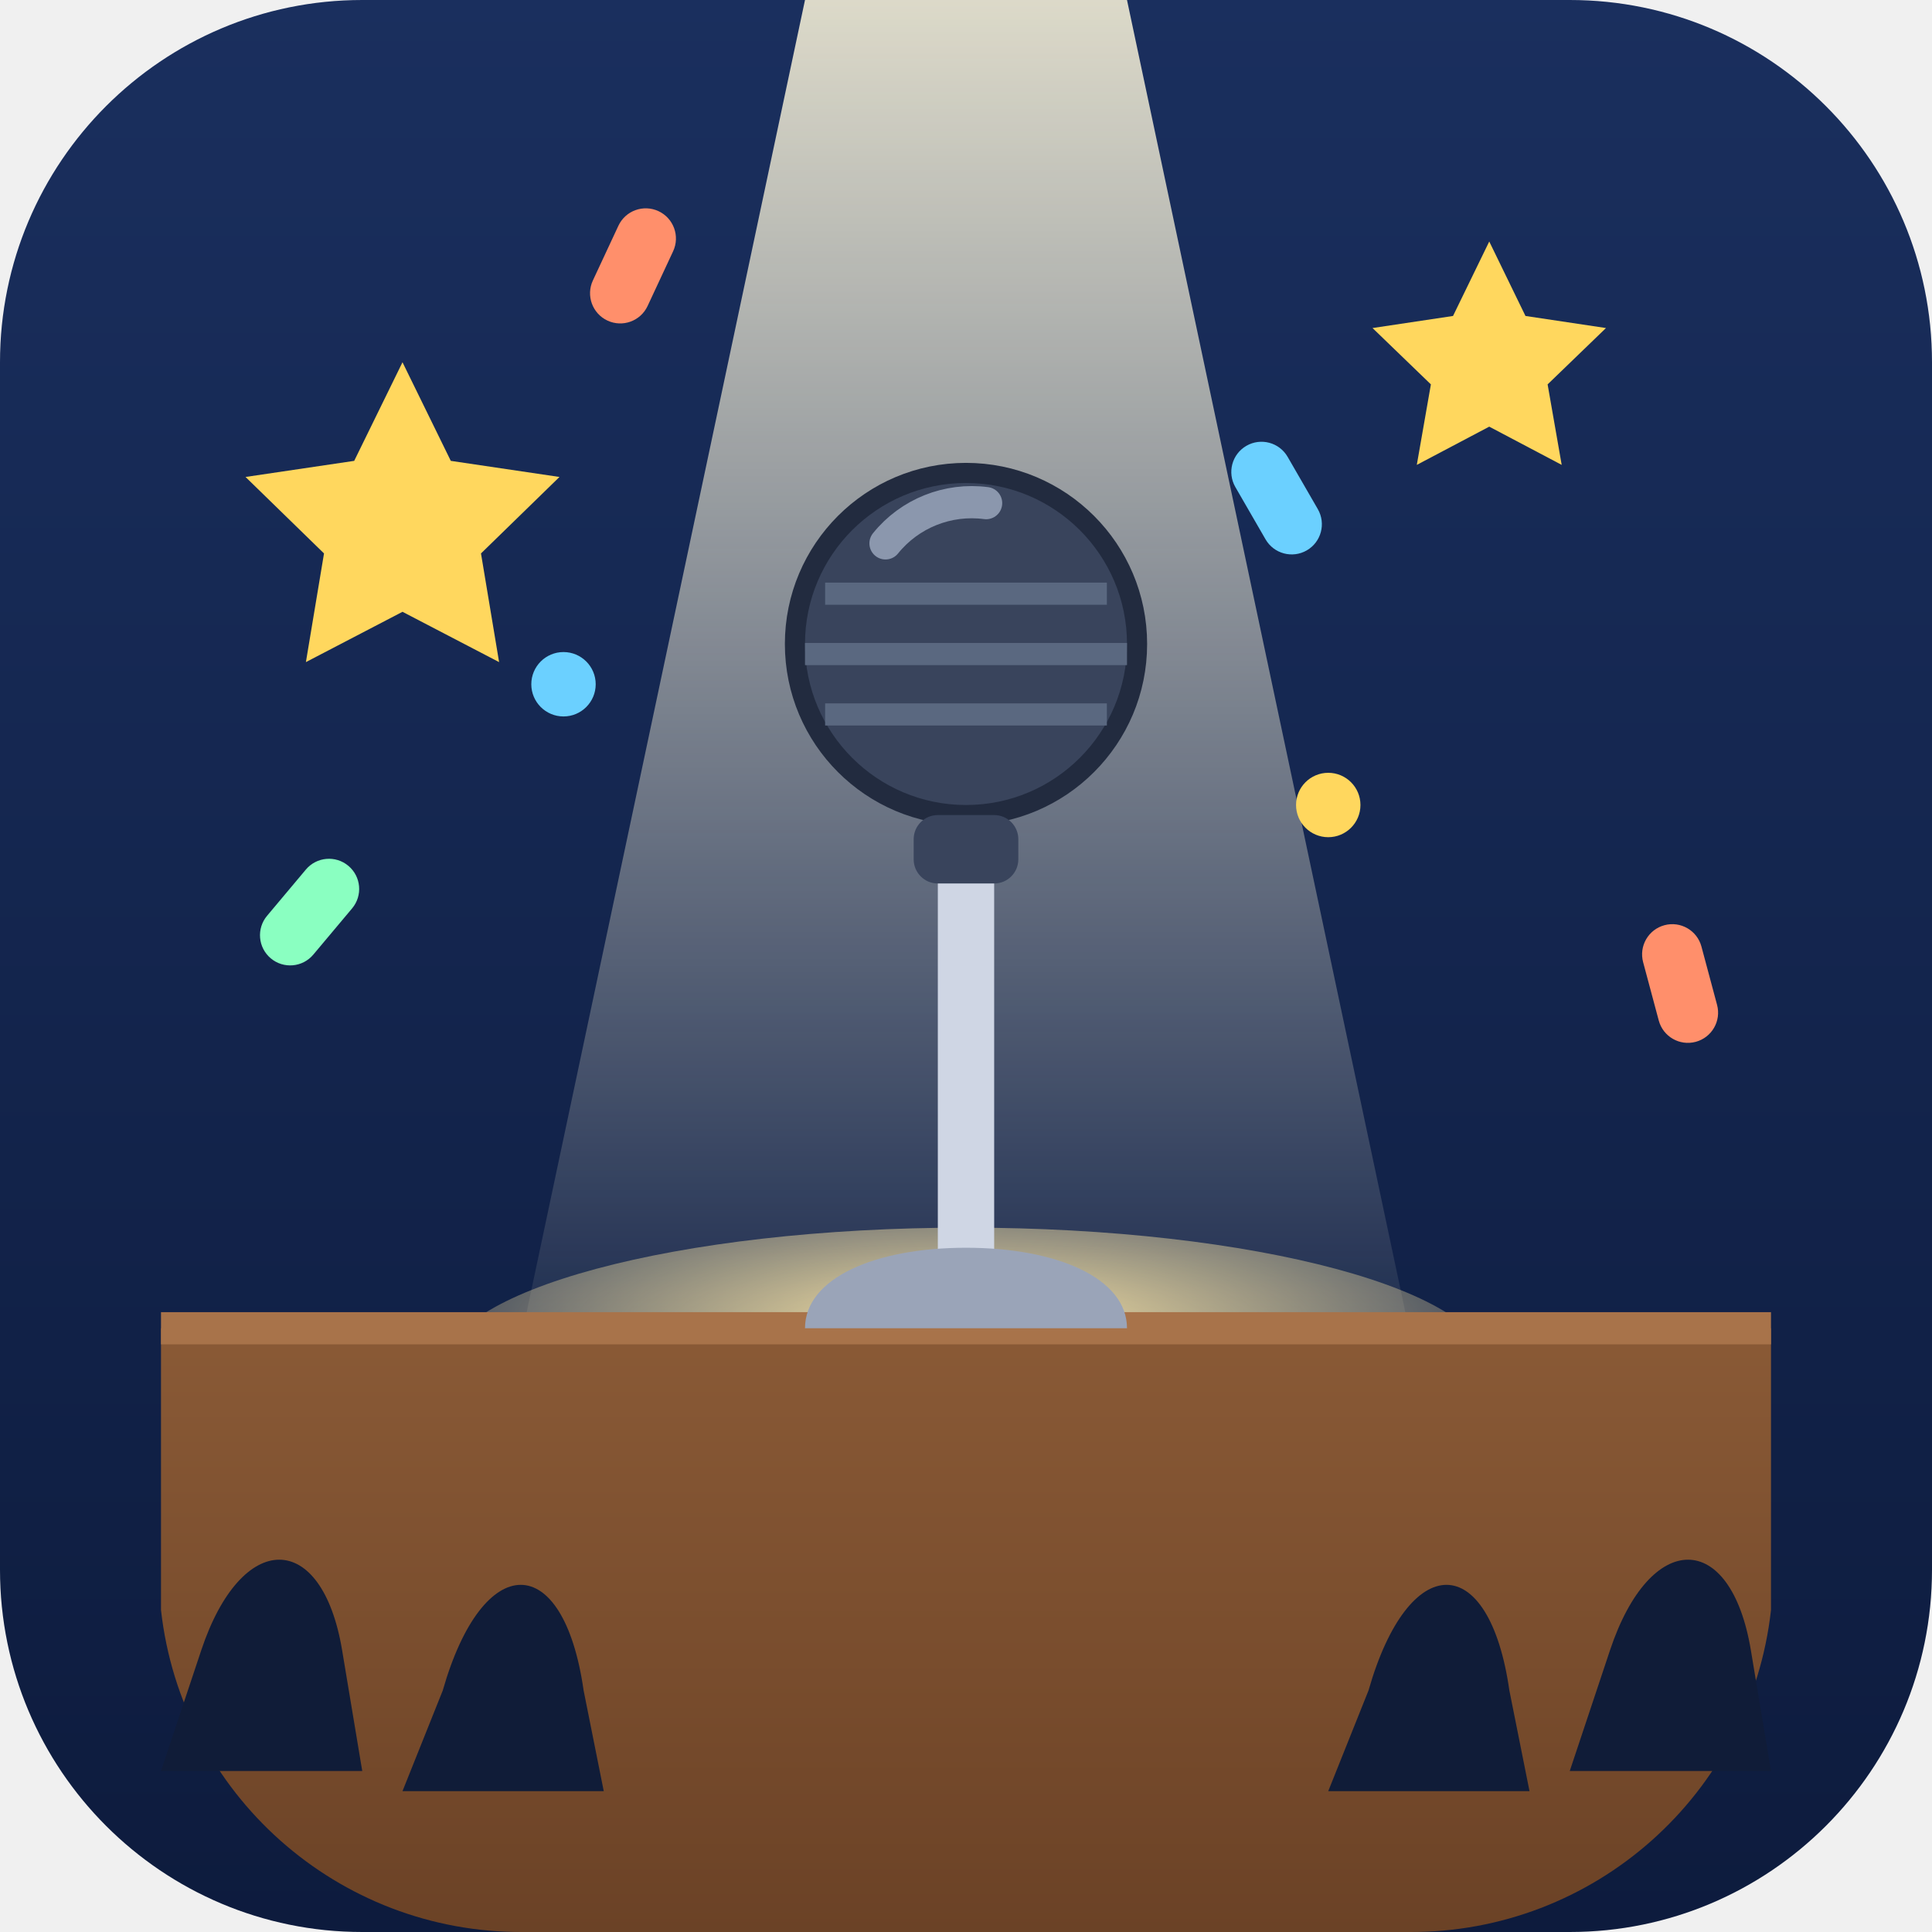
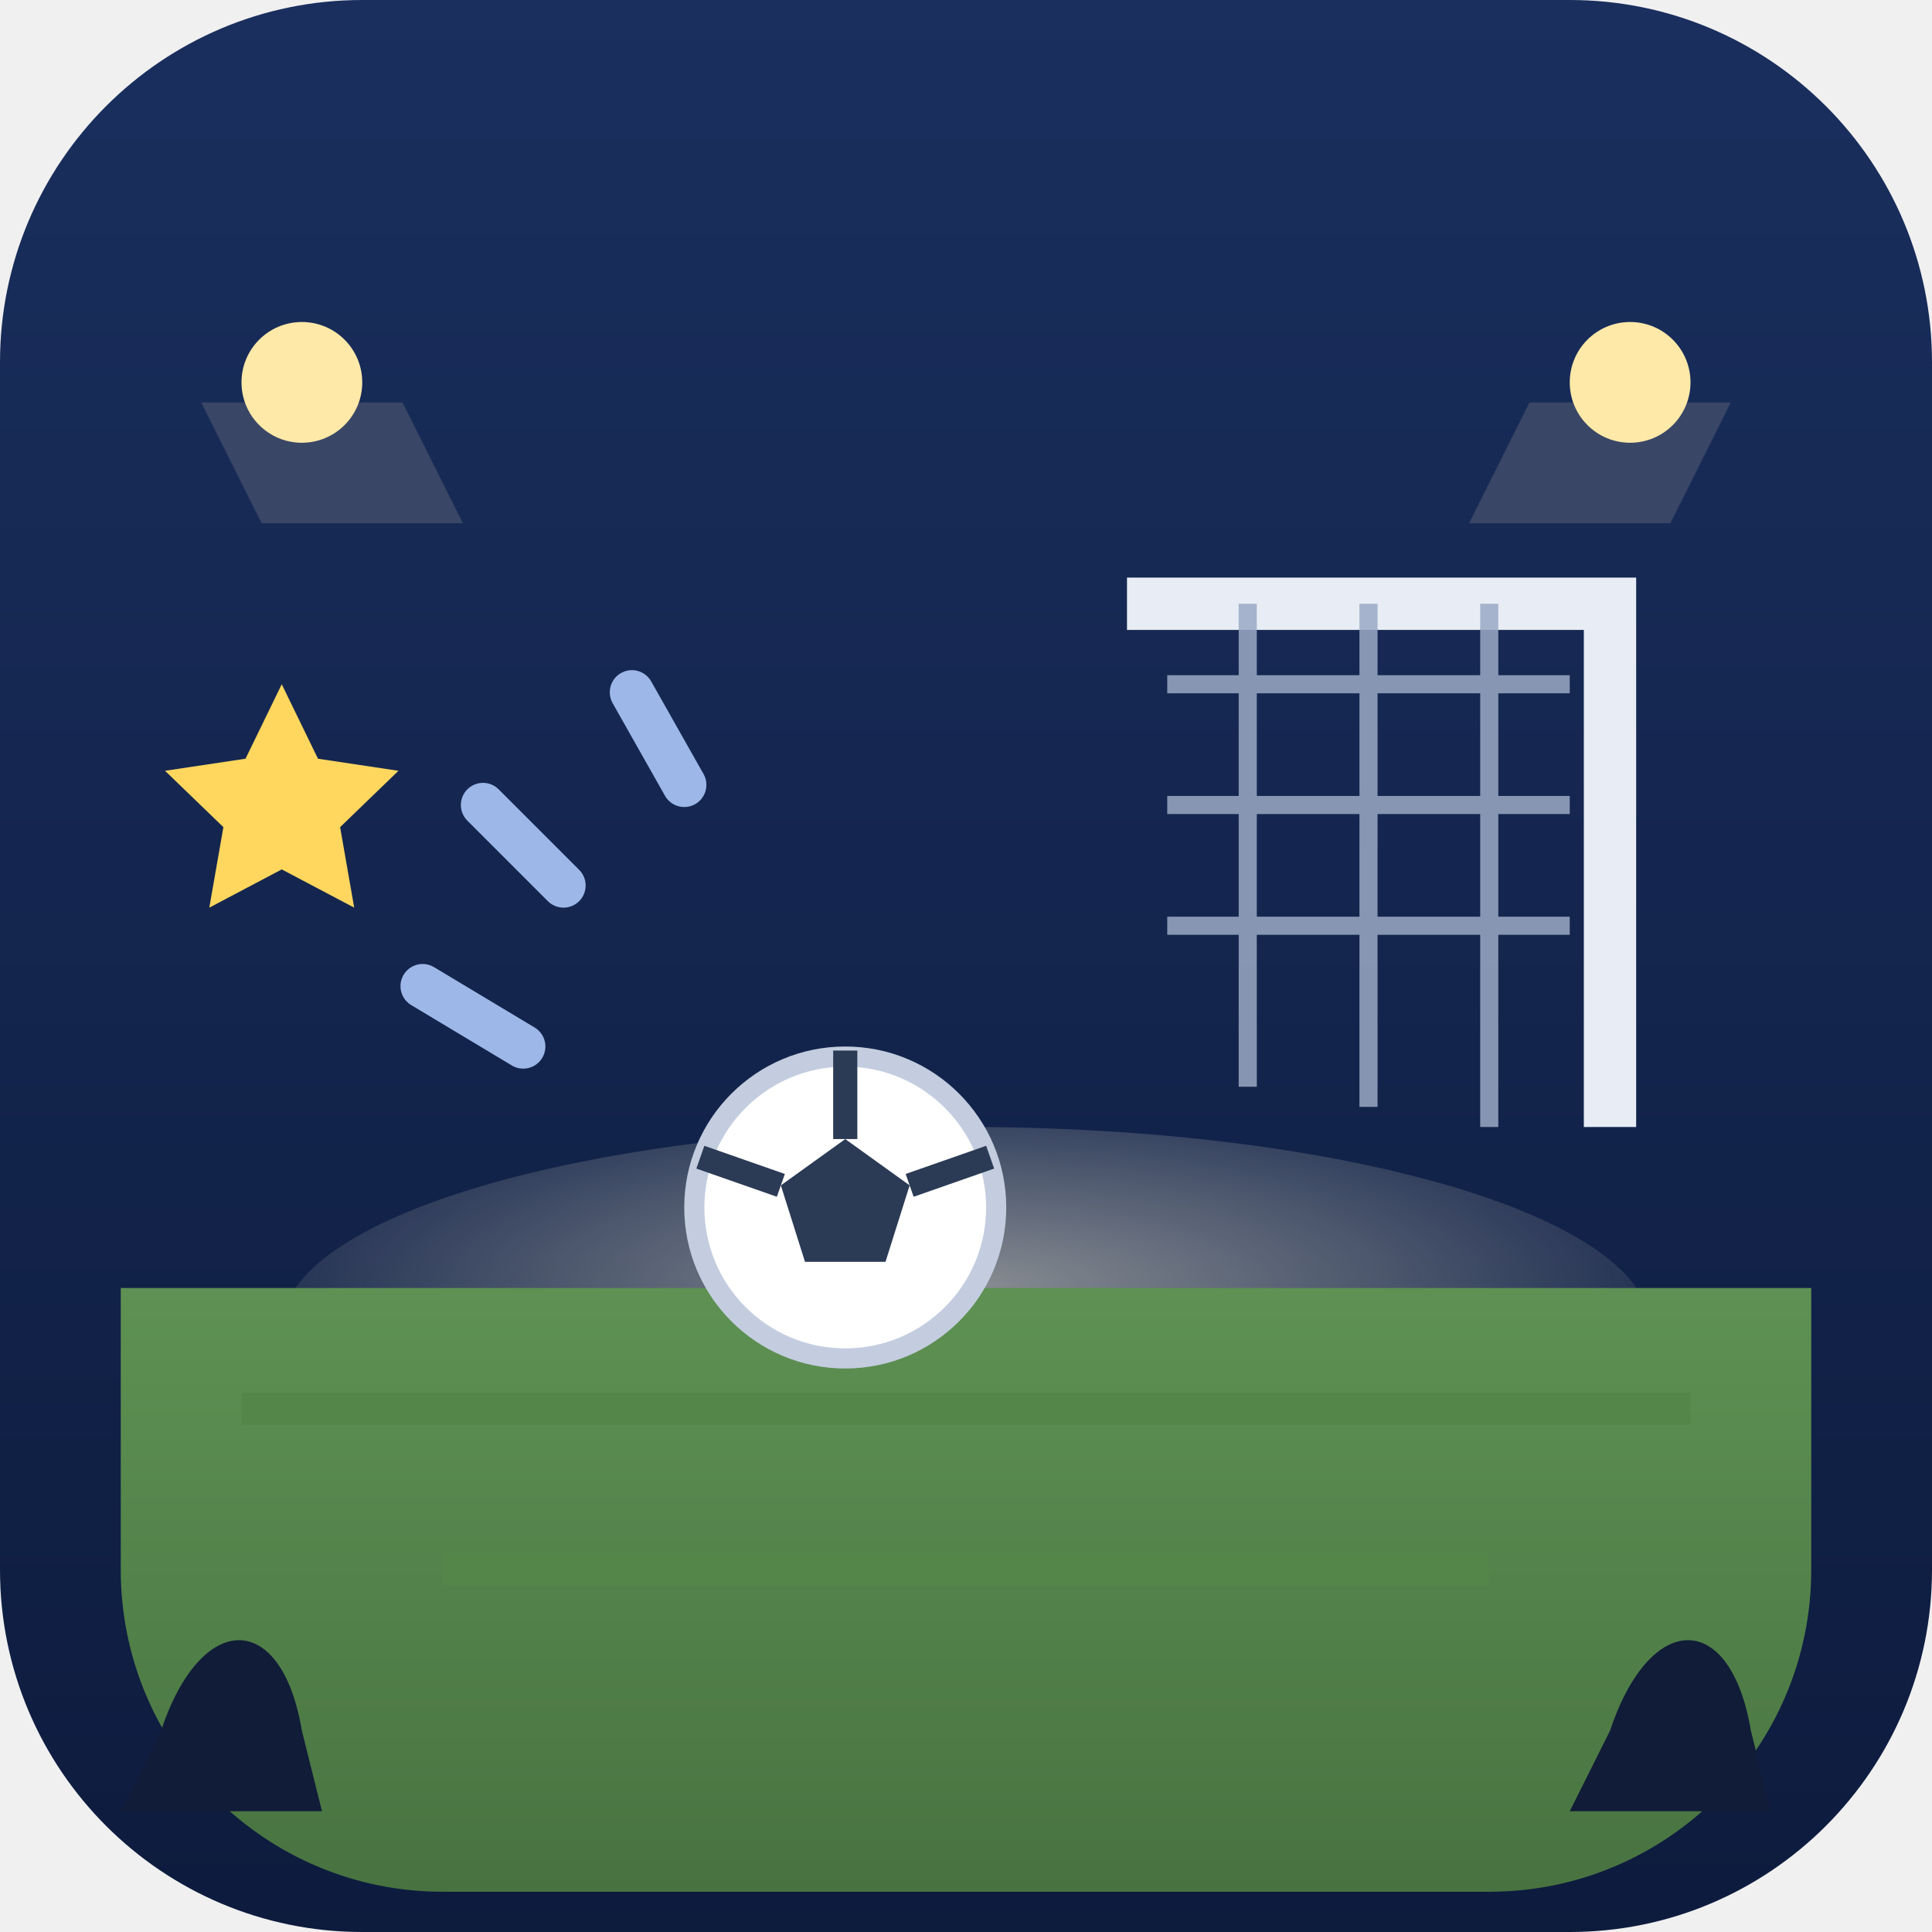
<svg xmlns="http://www.w3.org/2000/svg" width="96" height="96" viewBox="0 0 96 96">
  <defs>
    <linearGradient id="sky1" x1="0" y1="0" x2="0" y2="1">
      <stop offset="0" stop-color="#1a2f5e" />
      <stop offset="1" stop-color="#0d1b3d" />
    </linearGradient>
-     <linearGradient id="spot1" x1="0" y1="0" x2="0" y2="1">
-       <stop offset="0" stop-color="#fff8dc" stop-opacity=".85" />
-       <stop offset="1" stop-color="#fff8dc" stop-opacity=".06" />
+     <linearGradient id="pitch1" x1="0" y1="0" x2="0" y2="1">
+       <stop offset="0" stop-color="#5e9153" />
+       <stop offset="1" stop-color="#487341" />
    </linearGradient>
-     <linearGradient id="floor1" x1="0" y1="0" x2="0" y2="1">
-       <stop offset="0" stop-color="#8a5a36" />
-       <stop offset="1" stop-color="#6b4226" />
-     </linearGradient>
-     <radialGradient id="glow1" cx=".5" cy=".35" r=".65">
-       <stop offset="0" stop-color="#ffe9a8" />
-       <stop offset="1" stop-color="#ffe9a8" stop-opacity="0" />
+     <radialGradient id="glow1" cx=".5" cy=".4" r=".6">
+       <stop offset="0" stop-color="#fff8dc" stop-opacity=".5" />
+       <stop offset="1" stop-color="#fff8dc" stop-opacity="0" />
    </radialGradient>
  </defs>
  <rect width="96" height="96" rx="18" fill="url(#sky1)" />
-   <path d="M40 0h16l14 66h-44z" fill="url(#spot1)" />
-   <ellipse cx="48" cy="68" rx="26" ry="7" fill="url(#glow1)" />
-   <path d="M8 66h80v14a18 18 0 0 1-18 16h-44a18 18 0 0 1-18-16z" fill="url(#floor1)" />
-   <path d="M8 66h80" stroke="#a8734a" stroke-width="1.6" />
+   <path d="M10 20h10l3 6h-10zM76 20h10l-3 6h-10z" fill="#3a4666" />
+   <circle cx="15" cy="19" r="3" fill="#ffe9a8" />
+   <circle cx="81" cy="19" r="3" fill="#ffe9a8" />
+   <ellipse cx="48" cy="66" rx="34" ry="10" fill="url(#glow1)" />
+   <path d="M6 64h84v14a16 16 0 0 1-16 16h-52a16 16 0 0 1-16-16z" fill="url(#pitch1)" />
+   <path d="M12 70h72M22 78h52" stroke="#548549" stroke-width="1.6" />
  <g>
-     <rect x="46.6" y="38" width="2.8" height="26" rx="1.4" fill="#cfd6e4" />
-     <path d="M40 66c0-2.5 3.5-4 8-4s8 1.5 8 4z" fill="#9aa4b8" />
-     <circle cx="48" cy="32" r="8.5" fill="#39445c" />
-     <circle cx="48" cy="32" r="8.5" fill="none" stroke="#222b3f" stroke-width="1" />
-     <path d="M41 29.5h14M40 32.5h16M41 35.5h14" stroke="#5a6880" stroke-width="1.1" />
-     <path d="M44 27a5.5 5.5 0 0 1 5-2" stroke="#8b97ad" stroke-width="1.6" fill="none" stroke-linecap="round" />
-     <rect x="45.4" y="40.5" width="5.2" height="3.4" rx="1.2" fill="#39445c" />
+     <path d="M56 30h24v26" fill="none" stroke="#e8edf5" stroke-width="2.6" />
+     <path d="M58 34h20M58 40h20M58 46h20M62 30v24M68 30v25M74 30v26" stroke="#9aa9c4" stroke-width=".9" opacity=".85" />
  </g>
+   <circle cx="42" cy="60" r="7.5" fill="#fff" stroke="#c3cddf" />
+   <path d="M42 56.6l3.2 2.3-1.2 3.8h-4l-1.2-3.8z" fill="#2b3a55" />
+   <path d="M42 56.6v-4.4M45.2 58.9l4-1.4M38.8 58.9l-4-1.4" stroke="#2b3a55" stroke-width="1.2" />
+   <path d="M26 52l-5-3M28 44l-4-4M34 39l-2.6-4.6" stroke="#9db8e8" stroke-width="2.2" stroke-linecap="round" />
+   <path d="M14 34l1.8 3.7 4 .6-2.9 2.8.7 4-3.6-1.9-3.6 1.9.7-4-2.9-2.8 4-.6z" fill="#ffd75e" />
  <g fill="#101c38">
-     <path d="M10 82c2-6 6-6 7 0l1 6h-10z" />
-     <path d="M22 84c2-7 6-7 7 0l1 5h-10z" />
-     <path d="M68 84c2-7 6-7 7 0l1 5h-10z" />
-     <path d="M80 82c2-6 6-6 7 0l1 6h-10z" />
-   </g>
-   <g stroke-linecap="round">
-     <path d="M20 18l2.4 4.9 5.4.8-3.9 3.8.9 5.4-4.8-2.5-4.8 2.5.9-5.4-3.9-3.8 5.4-.8z" fill="#ffd75e" />
-     <path d="M74 12l1.8 3.7 4 .6-2.9 2.8.7 4-3.6-1.9-3.6 1.9.7-4-2.9-2.8 4-.6z" fill="#ffd75e" />
-     <rect x="30" y="10" width="3" height="6" rx="1.5" fill="#ff8f6b" transform="rotate(25 31 13)" />
-     <rect x="62" y="22" width="3" height="6" rx="1.5" fill="#6bd0ff" transform="rotate(-30 63 25)" />
-     <rect x="14" y="42" width="3" height="6" rx="1.5" fill="#8affc1" transform="rotate(40 15 45)" />
-     <rect x="82" y="46" width="3" height="6" rx="1.5" fill="#ff8f6b" transform="rotate(-15 83 49)" />
-     <circle cx="66" cy="40" r="1.6" fill="#ffd75e" />
-     <circle cx="28" cy="34" r="1.6" fill="#6bd0ff" />
+     <path d="M8 86c2-6 6-6 7 0l1 4h-10z" />
+     <path d="M80 86c2-6 6-6 7 0l1 4h-10z" />
  </g>
</svg>
